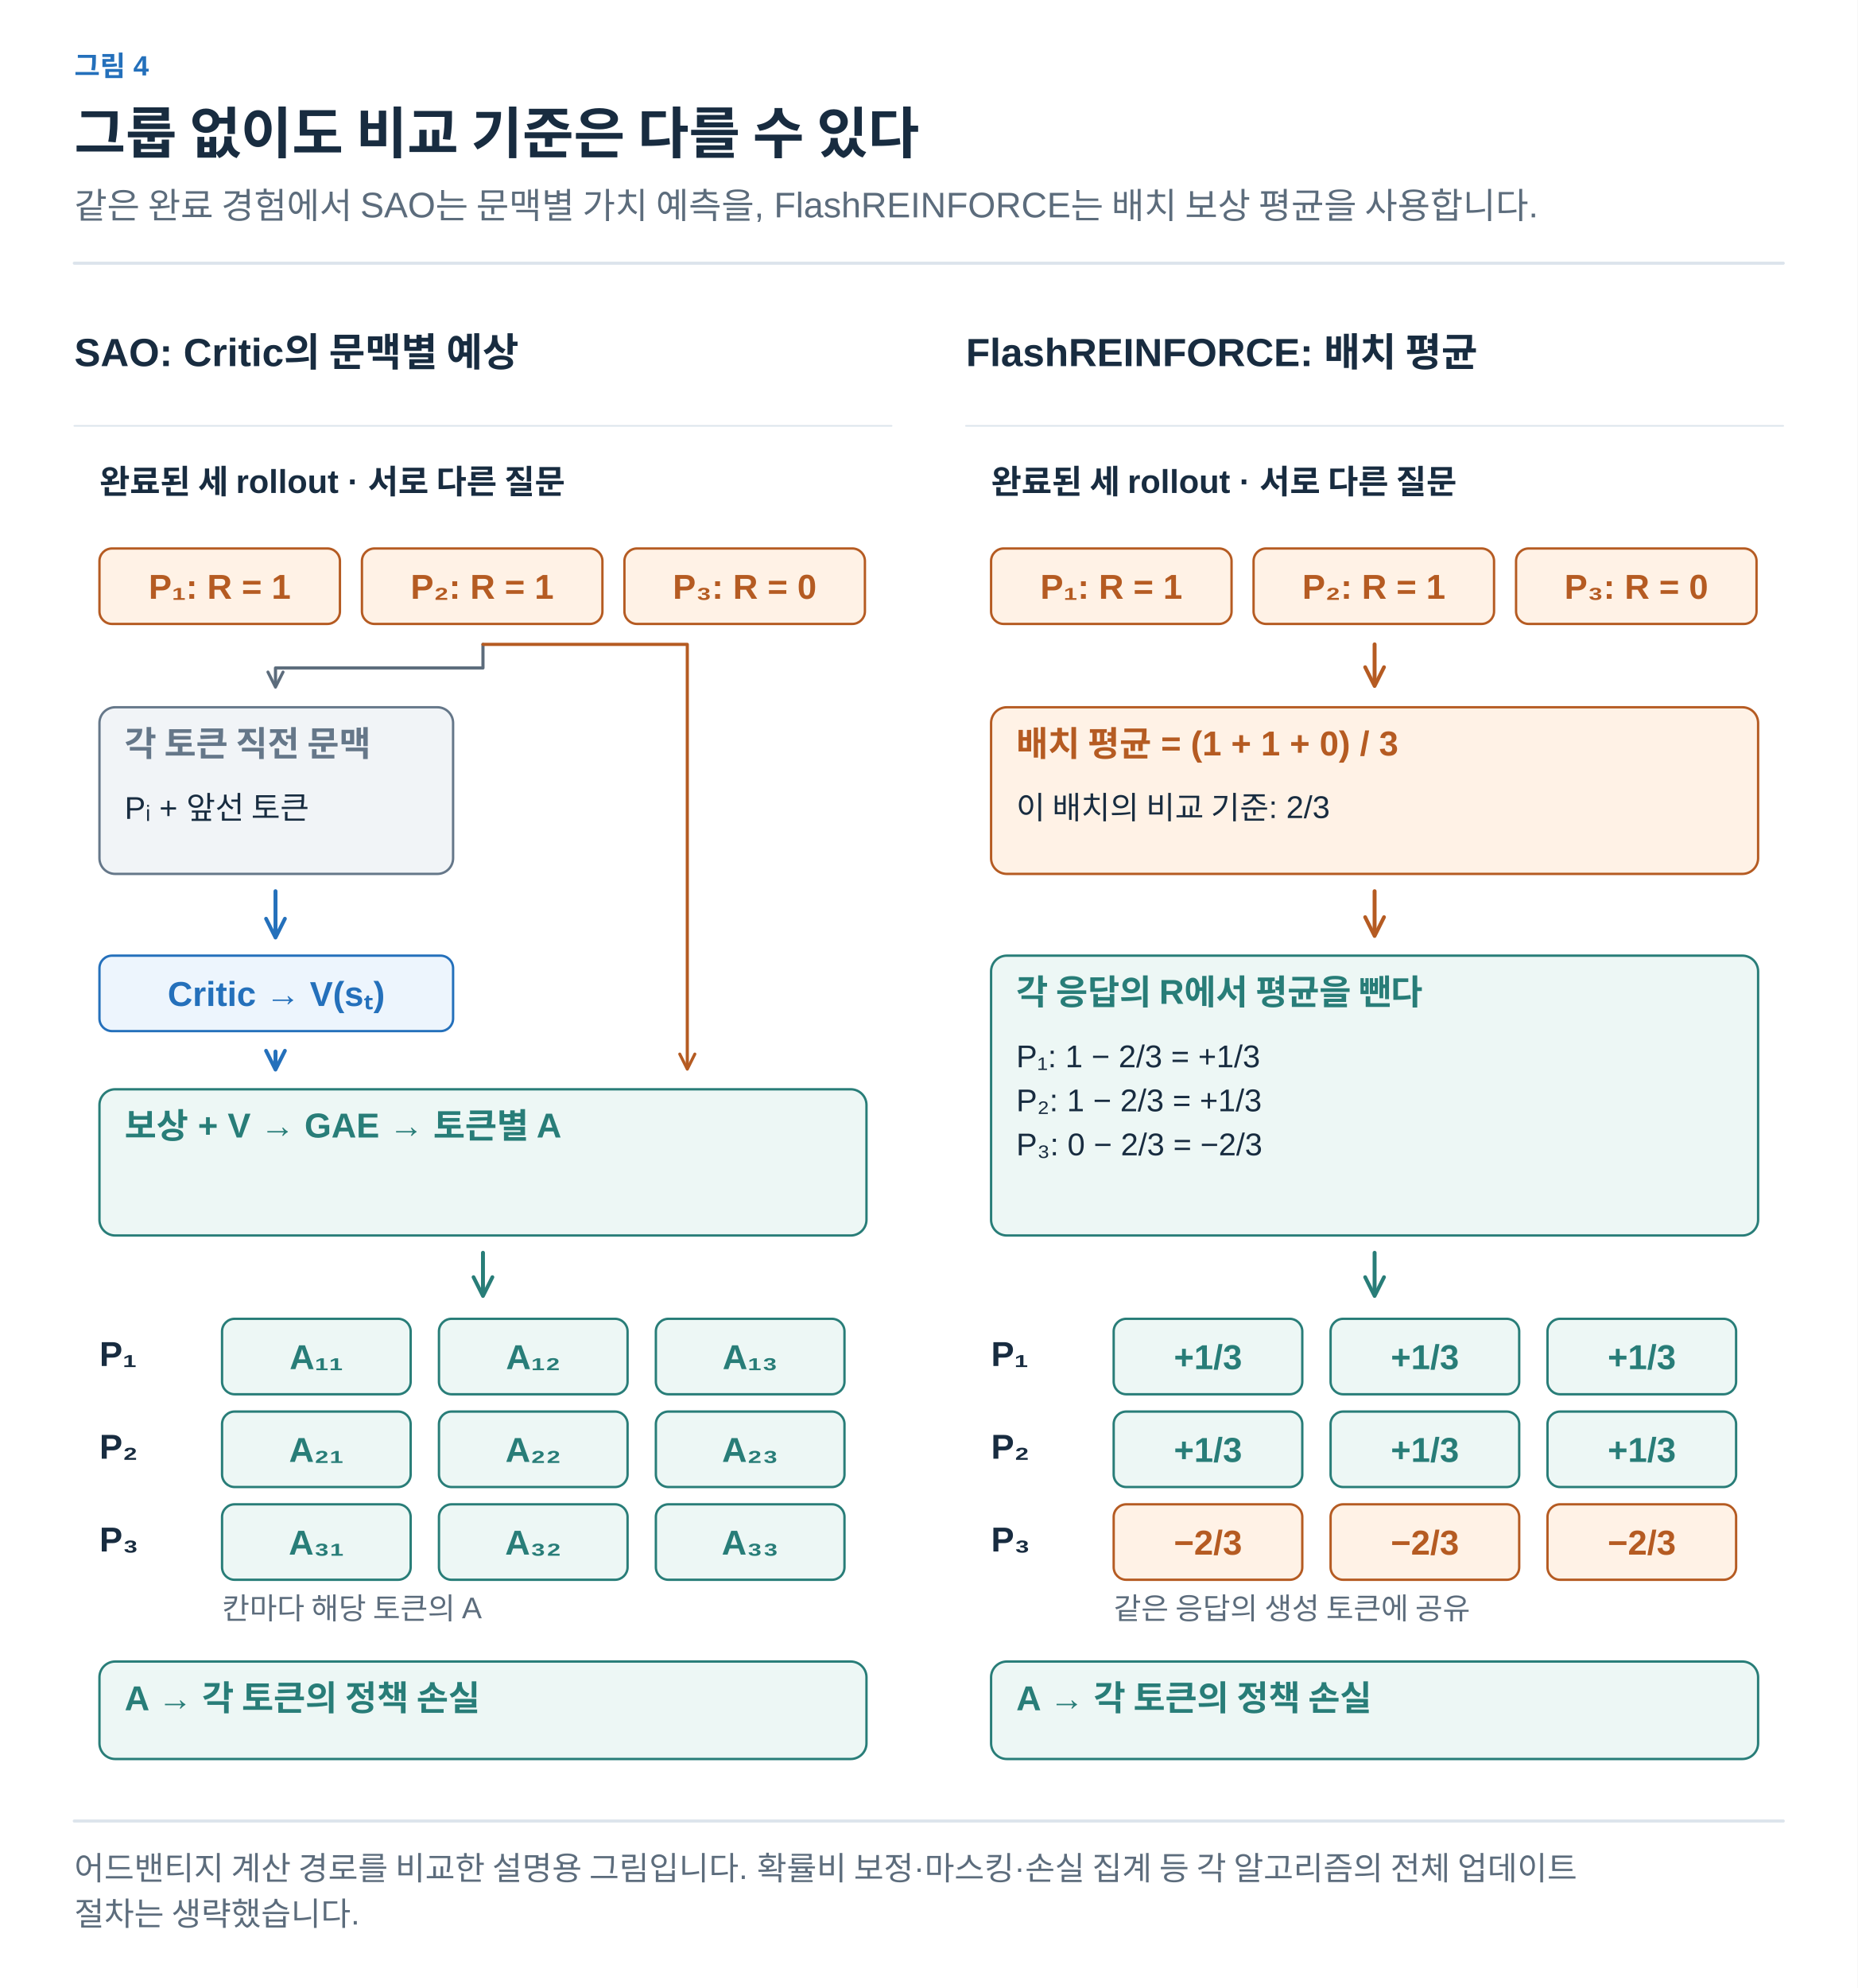
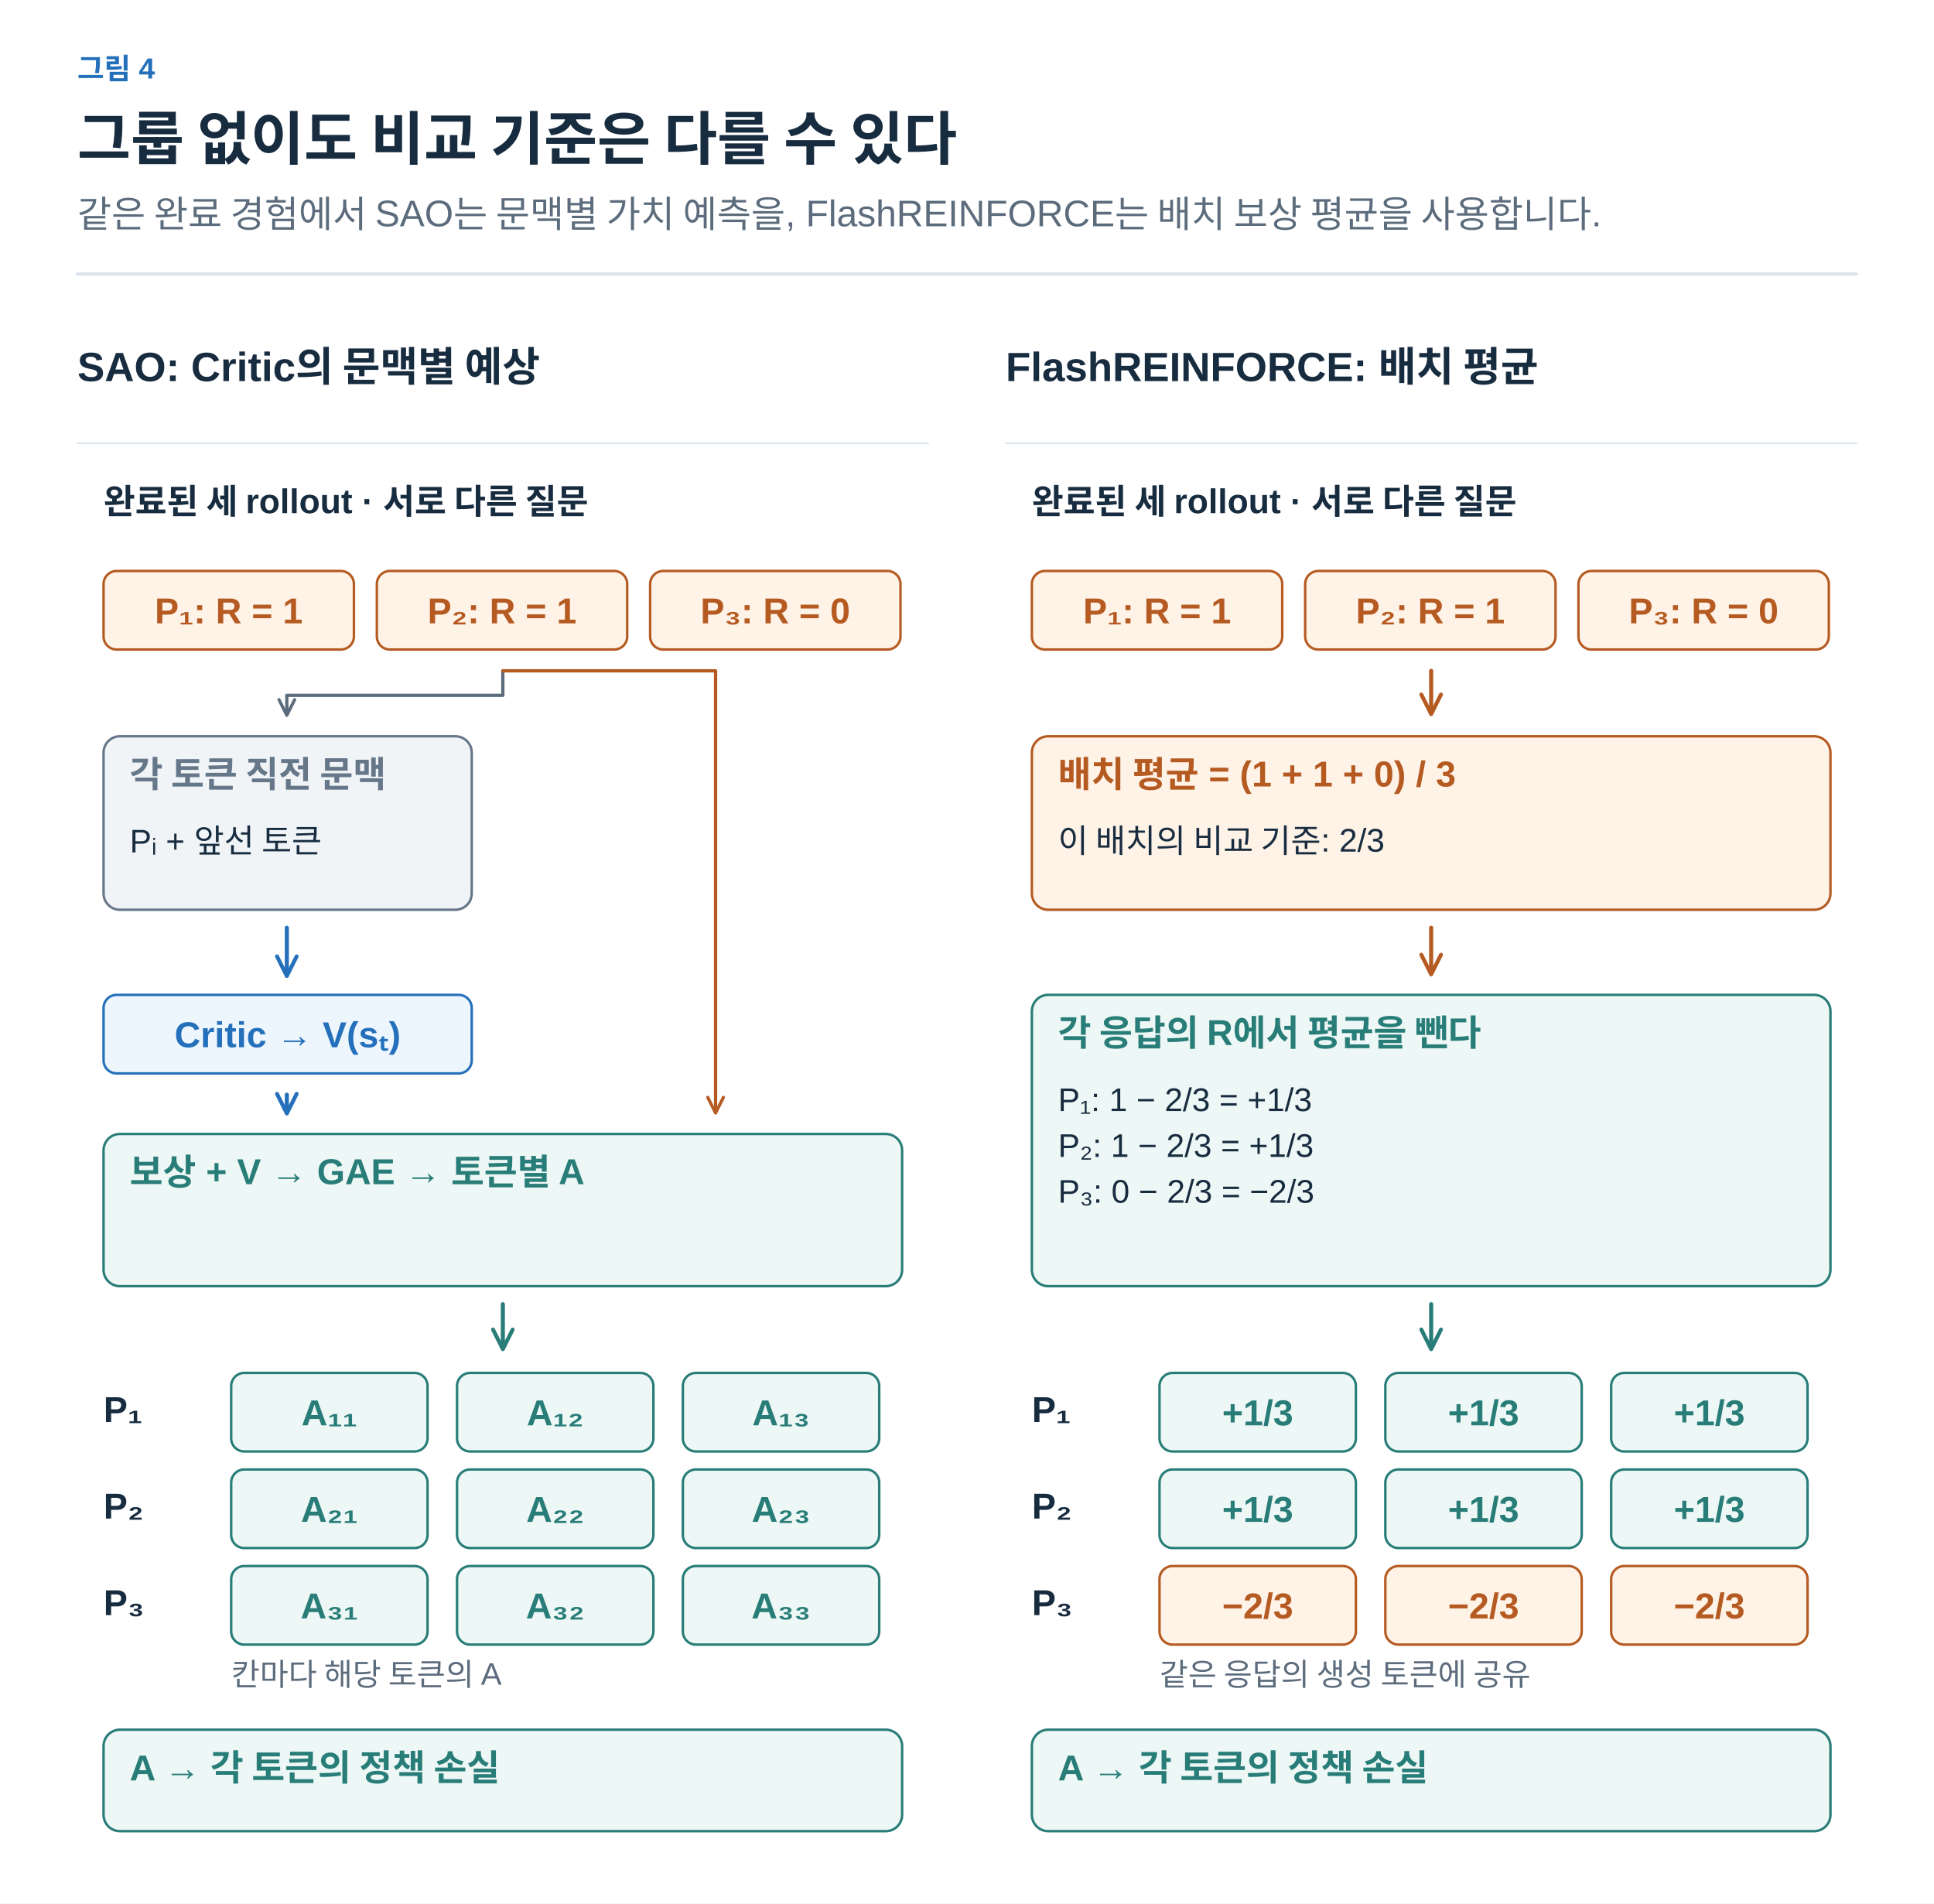
- <svg xmlns="http://www.w3.org/2000/svg" width="1200" height="1284" viewBox="0 0 1200 1284" role="img" aria-labelledby="title desc">
+ <svg xmlns="http://www.w3.org/2000/svg" width="1200" height="1181" viewBox="0 0 1200 1181" role="img" aria-labelledby="title desc">
  <defs>
    <marker id="arrow-ink" viewBox="0 0 10 10" refX="8" refY="5" markerWidth="6" markerHeight="6" orient="auto">
      <path d="M1 1 L9 5 L1 9" fill="none" stroke="#182C40" stroke-width="1.6" />
    </marker>
    <marker id="arrow-muted" viewBox="0 0 10 10" refX="8" refY="5" markerWidth="6" markerHeight="6" orient="auto">
      <path d="M1 1 L9 5 L1 9" fill="none" stroke="#5C6C7C" stroke-width="1.6" />
    </marker>
    <marker id="arrow-line" viewBox="0 0 10 10" refX="8" refY="5" markerWidth="6" markerHeight="6" orient="auto">
      <path d="M1 1 L9 5 L1 9" fill="none" stroke="#DCE4EC" stroke-width="1.6" />
    </marker>
    <marker id="arrow-paper" viewBox="0 0 10 10" refX="8" refY="5" markerWidth="6" markerHeight="6" orient="auto">
      <path d="M1 1 L9 5 L1 9" fill="none" stroke="#FFFFFF" stroke-width="1.6" />
    </marker>
    <marker id="arrow-blue" viewBox="0 0 10 10" refX="8" refY="5" markerWidth="6" markerHeight="6" orient="auto">
      <path d="M1 1 L9 5 L1 9" fill="none" stroke="#2470BB" stroke-width="1.6" />
    </marker>
    <marker id="arrow-teal" viewBox="0 0 10 10" refX="8" refY="5" markerWidth="6" markerHeight="6" orient="auto">
      <path d="M1 1 L9 5 L1 9" fill="none" stroke="#287D78" stroke-width="1.6" />
    </marker>
    <marker id="arrow-orange" viewBox="0 0 10 10" refX="8" refY="5" markerWidth="6" markerHeight="6" orient="auto">
      <path d="M1 1 L9 5 L1 9" fill="none" stroke="#B55B22" stroke-width="1.6" />
    </marker>
    <marker id="arrow-purple" viewBox="0 0 10 10" refX="8" refY="5" markerWidth="6" markerHeight="6" orient="auto">
      <path d="M1 1 L9 5 L1 9" fill="none" stroke="#7954A3" stroke-width="1.6" />
    </marker>
    <marker id="arrow-gray" viewBox="0 0 10 10" refX="8" refY="5" markerWidth="6" markerHeight="6" orient="auto">
      <path d="M1 1 L9 5 L1 9" fill="none" stroke="#657789" stroke-width="1.6" />
    </marker>
    <marker id="arrow-red" viewBox="0 0 10 10" refX="8" refY="5" markerWidth="6" markerHeight="6" orient="auto">
      <path d="M1 1 L9 5 L1 9" fill="none" stroke="#B34242" stroke-width="1.6" />
    </marker>
    <marker id="arrow-indigo" viewBox="0 0 10 10" refX="8" refY="5" markerWidth="6" markerHeight="6" orient="auto">
      <path d="M1 1 L9 5 L1 9" fill="none" stroke="#4C60A8" stroke-width="1.6" />
    </marker>
    <marker id="arrow-slate" viewBox="0 0 10 10" refX="8" refY="5" markerWidth="6" markerHeight="6" orient="auto">
      <path d="M1 1 L9 5 L1 9" fill="none" stroke="#8191A0" stroke-width="1.6" />
    </marker>
    <marker id="arrow-surface" viewBox="0 0 10 10" refX="8" refY="5" markerWidth="6" markerHeight="6" orient="auto">
      <path d="M1 1 L9 5 L1 9" fill="none" stroke="#F8FAFC" stroke-width="1.6" />
    </marker>
  </defs>
  <style>text{font-family:Arial,"Apple SD Gothic Neo","Noto Sans KR",sans-serif}text[font-family]{font-family:Menlo,Consolas,monospace}path{stroke-linecap:round;stroke-linejoin:round}</style>
  <rect width="100%" height="100%" fill="white" />
  <text x="48" y="49" fill="#2470BB" font-size="18" font-weight="600" text-anchor="start" data-max-width="1104">그림 4</text>
  <text x="48" y="99" fill="#182C40" font-size="36" font-weight="700" text-anchor="start" data-max-width="1104">그룹 없이도 비교 기준은 다를 수 있다</text>
  <text x="48" y="141" fill="#5C6C7C" font-size="23" font-weight="400" text-anchor="start" data-max-width="1104">같은 완료 경험에서 SAO는 문맥별 가치 예측을, FlashREINFORCE는 배치 보상 평균을 사용합니다.</text>
  <path d="M48,170 H1152" stroke="#DCE4EC" stroke-width="2" />
  <g transform="translate(48 206) scale(1.015385)" data-panel="1">
    <text x="0" y="30" fill="#182C40" font-size="25" font-weight="600" text-anchor="start" data-max-width="520">SAO: Critic의 문맥별 예상</text>
    <path d="M0 68 L520 68" stroke="#DCE4EC" stroke-width="1" fill="none" />
    <text x="16" y="111" fill="#182C40" font-size="21" font-weight="600" text-anchor="start" data-max-width="488">완료된 세 rollout · 서로 다른 질문</text>
    <rect x="16" y="146" width="153" height="48" rx="8" fill="#FFF2E6" stroke="#B55B22" stroke-width="1.5" />
    <text x="92.5" y="178" fill="#B55B22" font-size="22" font-weight="600" text-anchor="middle" data-max-width="141">P₁: R = 1</text>
    <rect x="183" y="146" width="153" height="48" rx="8" fill="#FFF2E6" stroke="#B55B22" stroke-width="1.5" />
    <text x="259.5" y="178" fill="#B55B22" font-size="22" font-weight="600" text-anchor="middle" data-max-width="141">P₂: R = 1</text>
    <rect x="350" y="146" width="153" height="48" rx="8" fill="#FFF2E6" stroke="#B55B22" stroke-width="1.5" />
    <text x="426.5" y="178" fill="#B55B22" font-size="22" font-weight="600" text-anchor="middle" data-max-width="141">P₃: R = 0</text>
    <path d="M260 207 V222 H128 V233" stroke="#5C6C7C" stroke-width="2" fill="none" marker-end="url(#arrow-muted)" />
    <g data-container="true">
      <rect x="16" y="247" width="225" height="106" rx="10" fill="#F1F4F7" stroke="#657789" stroke-width="1.5" />
      <text x="32" y="278" fill="#657789" font-size="22" font-weight="600" text-anchor="start" data-max-width="193">각 토큰 직전 문맥</text>
      <text x="32" y="318" fill="#182C40" font-size="20" font-weight="400" text-anchor="start" data-max-width="193">Pᵢ + 앞선 토큰</text>
    </g>
    <path d="M128 364 L128 392" stroke="#2470BB" stroke-width="2.5" fill="none" marker-end="url(#arrow-blue)" />
    <rect x="16" y="405" width="225" height="48" rx="8" fill="#EDF5FD" stroke="#2470BB" stroke-width="1.5" />
    <text x="128.5" y="437" fill="#2470BB" font-size="22" font-weight="600" text-anchor="middle" data-max-width="213">Critic → V(sₜ)</text>
    <path d="M260 207 H390 V476" stroke="#B55B22" stroke-width="2" fill="none" marker-end="url(#arrow-orange)" />
    <path d="M128 466 L128 476" stroke="#2470BB" stroke-width="2.5" fill="none" marker-end="url(#arrow-blue)" />
    <g data-container="true">
      <rect x="16" y="490" width="488" height="93" rx="10" fill="#EDF7F5" stroke="#287D78" stroke-width="1.5" />
      <text x="32" y="521" fill="#287D78" font-size="22" font-weight="600" text-anchor="start" data-max-width="456">보상 + V → GAE → 토큰별 A</text>
    </g>
    <path d="M260 594 L260 620" stroke="#287D78" stroke-width="2.5" fill="none" marker-end="url(#arrow-teal)" />
    <text x="16" y="666" fill="#182C40" font-size="22" font-weight="600" text-anchor="start" data-max-width="60">P₁</text>
    <rect x="94" y="636" width="120" height="48" rx="8" fill="#EDF7F5" stroke="#287D78" stroke-width="1.5" />
    <text x="154" y="668" fill="#287D78" font-size="22" font-weight="600" text-anchor="middle" data-max-width="108">A₁₁</text>
    <rect x="232" y="636" width="120" height="48" rx="8" fill="#EDF7F5" stroke="#287D78" stroke-width="1.5" />
    <text x="292" y="668" fill="#287D78" font-size="22" font-weight="600" text-anchor="middle" data-max-width="108">A₁₂</text>
    <rect x="370" y="636" width="120" height="48" rx="8" fill="#EDF7F5" stroke="#287D78" stroke-width="1.5" />
    <text x="430" y="668" fill="#287D78" font-size="22" font-weight="600" text-anchor="middle" data-max-width="108">A₁₃</text>
    <text x="16" y="725" fill="#182C40" font-size="22" font-weight="600" text-anchor="start" data-max-width="60">P₂</text>
    <rect x="94" y="695" width="120" height="48" rx="8" fill="#EDF7F5" stroke="#287D78" stroke-width="1.5" />
    <text x="154" y="727" fill="#287D78" font-size="22" font-weight="600" text-anchor="middle" data-max-width="108">A₂₁</text>
    <rect x="232" y="695" width="120" height="48" rx="8" fill="#EDF7F5" stroke="#287D78" stroke-width="1.5" />
    <text x="292" y="727" fill="#287D78" font-size="22" font-weight="600" text-anchor="middle" data-max-width="108">A₂₂</text>
    <rect x="370" y="695" width="120" height="48" rx="8" fill="#EDF7F5" stroke="#287D78" stroke-width="1.5" />
    <text x="430" y="727" fill="#287D78" font-size="22" font-weight="600" text-anchor="middle" data-max-width="108">A₂₃</text>
    <text x="16" y="784" fill="#182C40" font-size="22" font-weight="600" text-anchor="start" data-max-width="60">P₃</text>
    <rect x="94" y="754" width="120" height="48" rx="8" fill="#EDF7F5" stroke="#287D78" stroke-width="1.5" />
    <text x="154" y="786" fill="#287D78" font-size="22" font-weight="600" text-anchor="middle" data-max-width="108">A₃₁</text>
    <rect x="232" y="754" width="120" height="48" rx="8" fill="#EDF7F5" stroke="#287D78" stroke-width="1.5" />
    <text x="292" y="786" fill="#287D78" font-size="22" font-weight="600" text-anchor="middle" data-max-width="108">A₃₂</text>
    <rect x="370" y="754" width="120" height="48" rx="8" fill="#EDF7F5" stroke="#287D78" stroke-width="1.5" />
    <text x="430" y="786" fill="#287D78" font-size="22" font-weight="600" text-anchor="middle" data-max-width="108">A₃₃</text>
    <text x="94" y="827" fill="#5C6C7C" font-size="19" font-weight="400" text-anchor="start" data-max-width="410">칸마다 해당 토큰의 A</text>
    <g data-container="true">
      <rect x="16" y="854" width="488" height="62" rx="10" fill="#EDF7F5" stroke="#287D78" stroke-width="1.5" />
      <text x="32" y="885" fill="#287D78" font-size="22" font-weight="600" text-anchor="start" data-max-width="456">A → 각 토큰의 정책 손실</text>
    </g>
  </g>
  <g transform="translate(624 206) scale(1.015385)" data-panel="2">
    <text x="0" y="30" fill="#182C40" font-size="25" font-weight="600" text-anchor="start" data-max-width="520">FlashREINFORCE: 배치 평균</text>
    <path d="M0 68 L520 68" stroke="#DCE4EC" stroke-width="1" fill="none" />
    <text x="16" y="111" fill="#182C40" font-size="21" font-weight="600" text-anchor="start" data-max-width="488">완료된 세 rollout · 서로 다른 질문</text>
    <rect x="16" y="146" width="153" height="48" rx="8" fill="#FFF2E6" stroke="#B55B22" stroke-width="1.5" />
    <text x="92.5" y="178" fill="#B55B22" font-size="22" font-weight="600" text-anchor="middle" data-max-width="141">P₁: R = 1</text>
    <rect x="183" y="146" width="153" height="48" rx="8" fill="#FFF2E6" stroke="#B55B22" stroke-width="1.5" />
    <text x="259.5" y="178" fill="#B55B22" font-size="22" font-weight="600" text-anchor="middle" data-max-width="141">P₂: R = 1</text>
    <rect x="350" y="146" width="153" height="48" rx="8" fill="#FFF2E6" stroke="#B55B22" stroke-width="1.5" />
    <text x="426.5" y="178" fill="#B55B22" font-size="22" font-weight="600" text-anchor="middle" data-max-width="141">P₃: R = 0</text>
    <path d="M260 207 L260 232" stroke="#B55B22" stroke-width="2.5" fill="none" marker-end="url(#arrow-orange)" />
    <g data-container="true">
      <rect x="16" y="247" width="488" height="106" rx="10" fill="#FFF2E6" stroke="#B55B22" stroke-width="1.5" />
      <text x="32" y="278" fill="#B55B22" font-size="22" font-weight="600" text-anchor="start" data-max-width="456">배치 평균 = (1 + 1 + 0) / 3</text>
      <text x="32" y="318" fill="#182C40" font-size="20" font-weight="400" text-anchor="start" data-max-width="456">이 배치의 비교 기준: 2/3</text>
    </g>
    <path d="M260 364 L260 391" stroke="#B55B22" stroke-width="2.5" fill="none" marker-end="url(#arrow-orange)" />
    <g data-container="true">
      <rect x="16" y="405" width="488" height="178" rx="10" fill="#EDF7F5" stroke="#287D78" stroke-width="1.5" />
      <text x="32" y="436" fill="#287D78" font-size="22" font-weight="600" text-anchor="start" data-max-width="456">각 응답의 R에서 평균을 뺀다</text>
      <text x="32" y="476" fill="#182C40" font-size="20" font-weight="400" text-anchor="start" data-max-width="456">P₁: 1 − 2/3 = +1/3</text>
      <text x="32" y="504" fill="#182C40" font-size="20" font-weight="400" text-anchor="start" data-max-width="456">P₂: 1 − 2/3 = +1/3</text>
      <text x="32" y="532" fill="#182C40" font-size="20" font-weight="400" text-anchor="start" data-max-width="456">P₃: 0 − 2/3 = −2/3</text>
    </g>
    <path d="M260 594 L260 620" stroke="#287D78" stroke-width="2.5" fill="none" marker-end="url(#arrow-teal)" />
    <text x="16" y="666" fill="#182C40" font-size="22" font-weight="600" text-anchor="start" data-max-width="60">P₁</text>
    <rect x="94" y="636" width="120" height="48" rx="8" fill="#EDF7F5" stroke="#287D78" stroke-width="1.5" />
    <text x="154" y="668" fill="#287D78" font-size="22" font-weight="600" text-anchor="middle" data-max-width="108">+1/3</text>
    <rect x="232" y="636" width="120" height="48" rx="8" fill="#EDF7F5" stroke="#287D78" stroke-width="1.5" />
    <text x="292" y="668" fill="#287D78" font-size="22" font-weight="600" text-anchor="middle" data-max-width="108">+1/3</text>
    <rect x="370" y="636" width="120" height="48" rx="8" fill="#EDF7F5" stroke="#287D78" stroke-width="1.5" />
    <text x="430" y="668" fill="#287D78" font-size="22" font-weight="600" text-anchor="middle" data-max-width="108">+1/3</text>
    <text x="16" y="725" fill="#182C40" font-size="22" font-weight="600" text-anchor="start" data-max-width="60">P₂</text>
    <rect x="94" y="695" width="120" height="48" rx="8" fill="#EDF7F5" stroke="#287D78" stroke-width="1.5" />
    <text x="154" y="727" fill="#287D78" font-size="22" font-weight="600" text-anchor="middle" data-max-width="108">+1/3</text>
    <rect x="232" y="695" width="120" height="48" rx="8" fill="#EDF7F5" stroke="#287D78" stroke-width="1.5" />
    <text x="292" y="727" fill="#287D78" font-size="22" font-weight="600" text-anchor="middle" data-max-width="108">+1/3</text>
    <rect x="370" y="695" width="120" height="48" rx="8" fill="#EDF7F5" stroke="#287D78" stroke-width="1.5" />
    <text x="430" y="727" fill="#287D78" font-size="22" font-weight="600" text-anchor="middle" data-max-width="108">+1/3</text>
    <text x="16" y="784" fill="#182C40" font-size="22" font-weight="600" text-anchor="start" data-max-width="60">P₃</text>
    <rect x="94" y="754" width="120" height="48" rx="8" fill="#FFF2E6" stroke="#B55B22" stroke-width="1.5" />
    <text x="154" y="786" fill="#B55B22" font-size="22" font-weight="600" text-anchor="middle" data-max-width="108">−2/3</text>
    <rect x="232" y="754" width="120" height="48" rx="8" fill="#FFF2E6" stroke="#B55B22" stroke-width="1.5" />
    <text x="292" y="786" fill="#B55B22" font-size="22" font-weight="600" text-anchor="middle" data-max-width="108">−2/3</text>
    <rect x="370" y="754" width="120" height="48" rx="8" fill="#FFF2E6" stroke="#B55B22" stroke-width="1.5" />
    <text x="430" y="786" fill="#B55B22" font-size="22" font-weight="600" text-anchor="middle" data-max-width="108">−2/3</text>
    <text x="94" y="827" fill="#5C6C7C" font-size="19" font-weight="400" text-anchor="start" data-max-width="410">같은 응답의 생성 토큰에 공유</text>
    <g data-container="true">
      <rect x="16" y="854" width="488" height="62" rx="10" fill="#EDF7F5" stroke="#287D78" stroke-width="1.5" />
      <text x="32" y="885" fill="#287D78" font-size="22" font-weight="600" text-anchor="start" data-max-width="456">A → 각 토큰의 정책 손실</text>
    </g>
  </g>
-   <path d="M48,1176.154 H1152" stroke="#DCE4EC" stroke-width="2" />
-   <text x="48" y="1214.154" fill="#5C6C7C" font-size="21" font-weight="400" text-anchor="start" data-max-width="1104">어드밴티지 계산 경로를 비교한 설명용 그림입니다. 확률비 보정·마스킹·손실 집계 등 각 알고리즘의 전체 업데이트</text>
-   <text x="48" y="1243.554" fill="#5C6C7C" font-size="21" font-weight="400" text-anchor="start" data-max-width="1104">절차는 생략했습니다.</text>
</svg>
